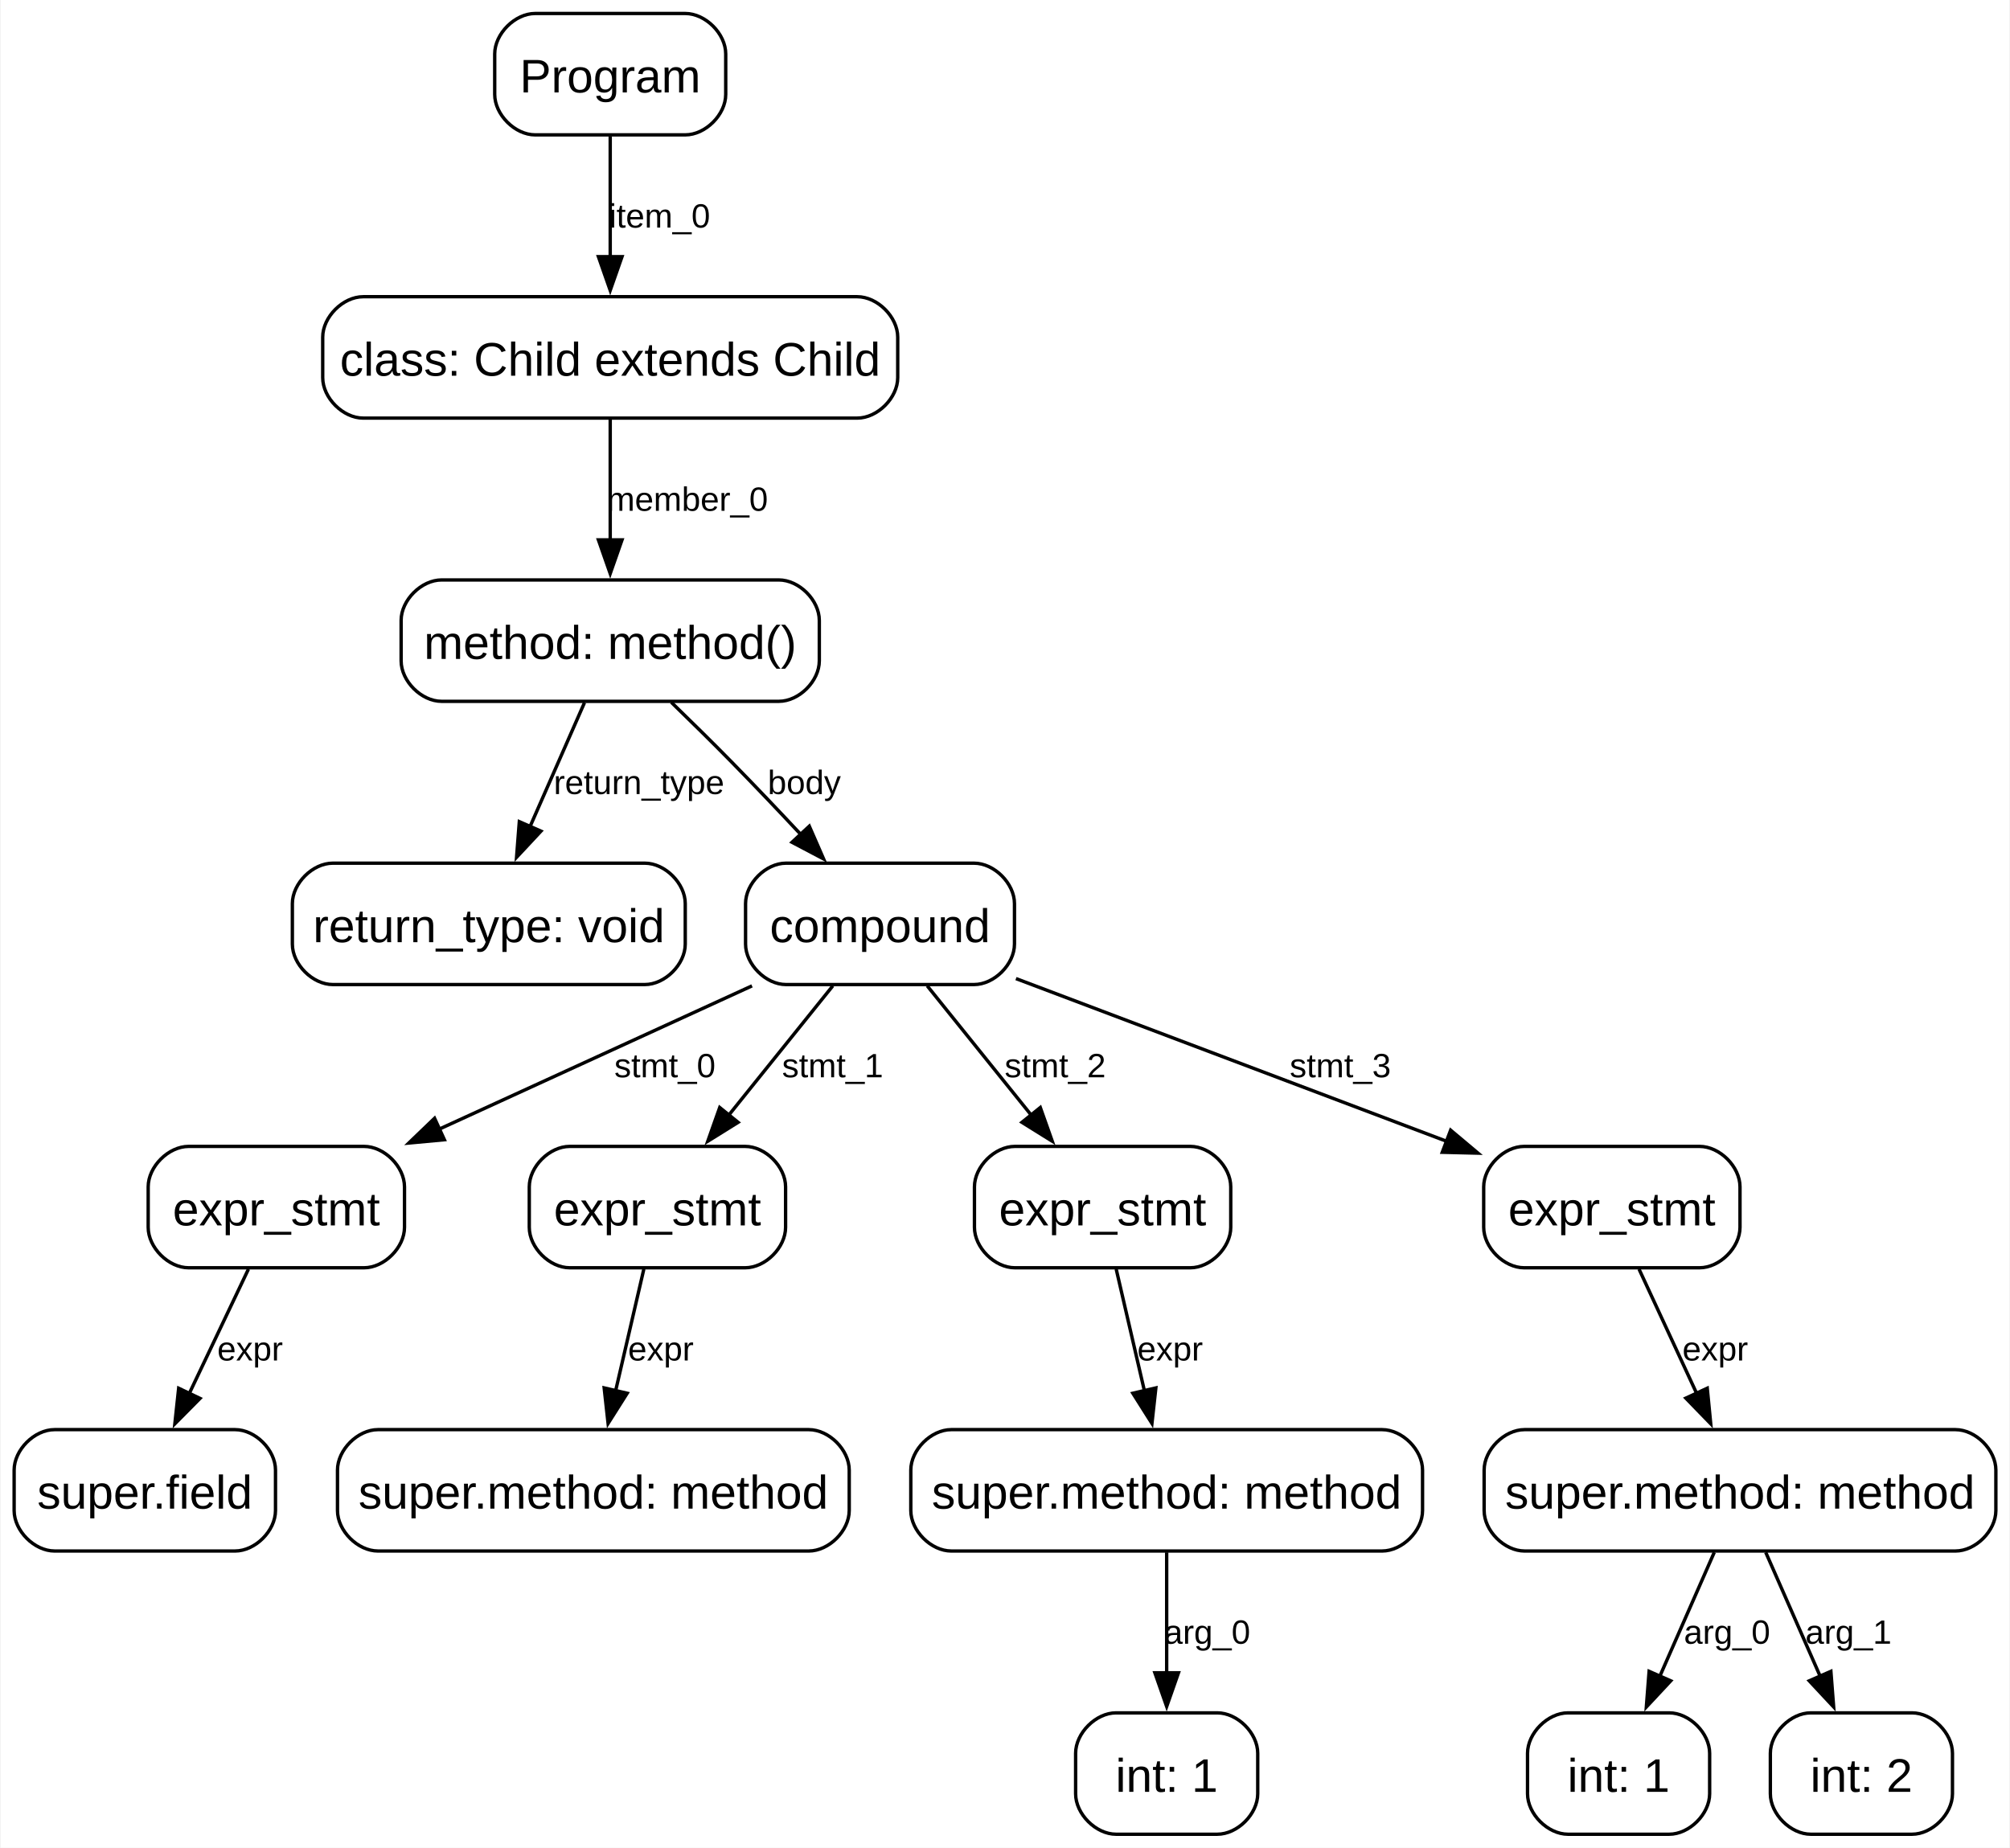
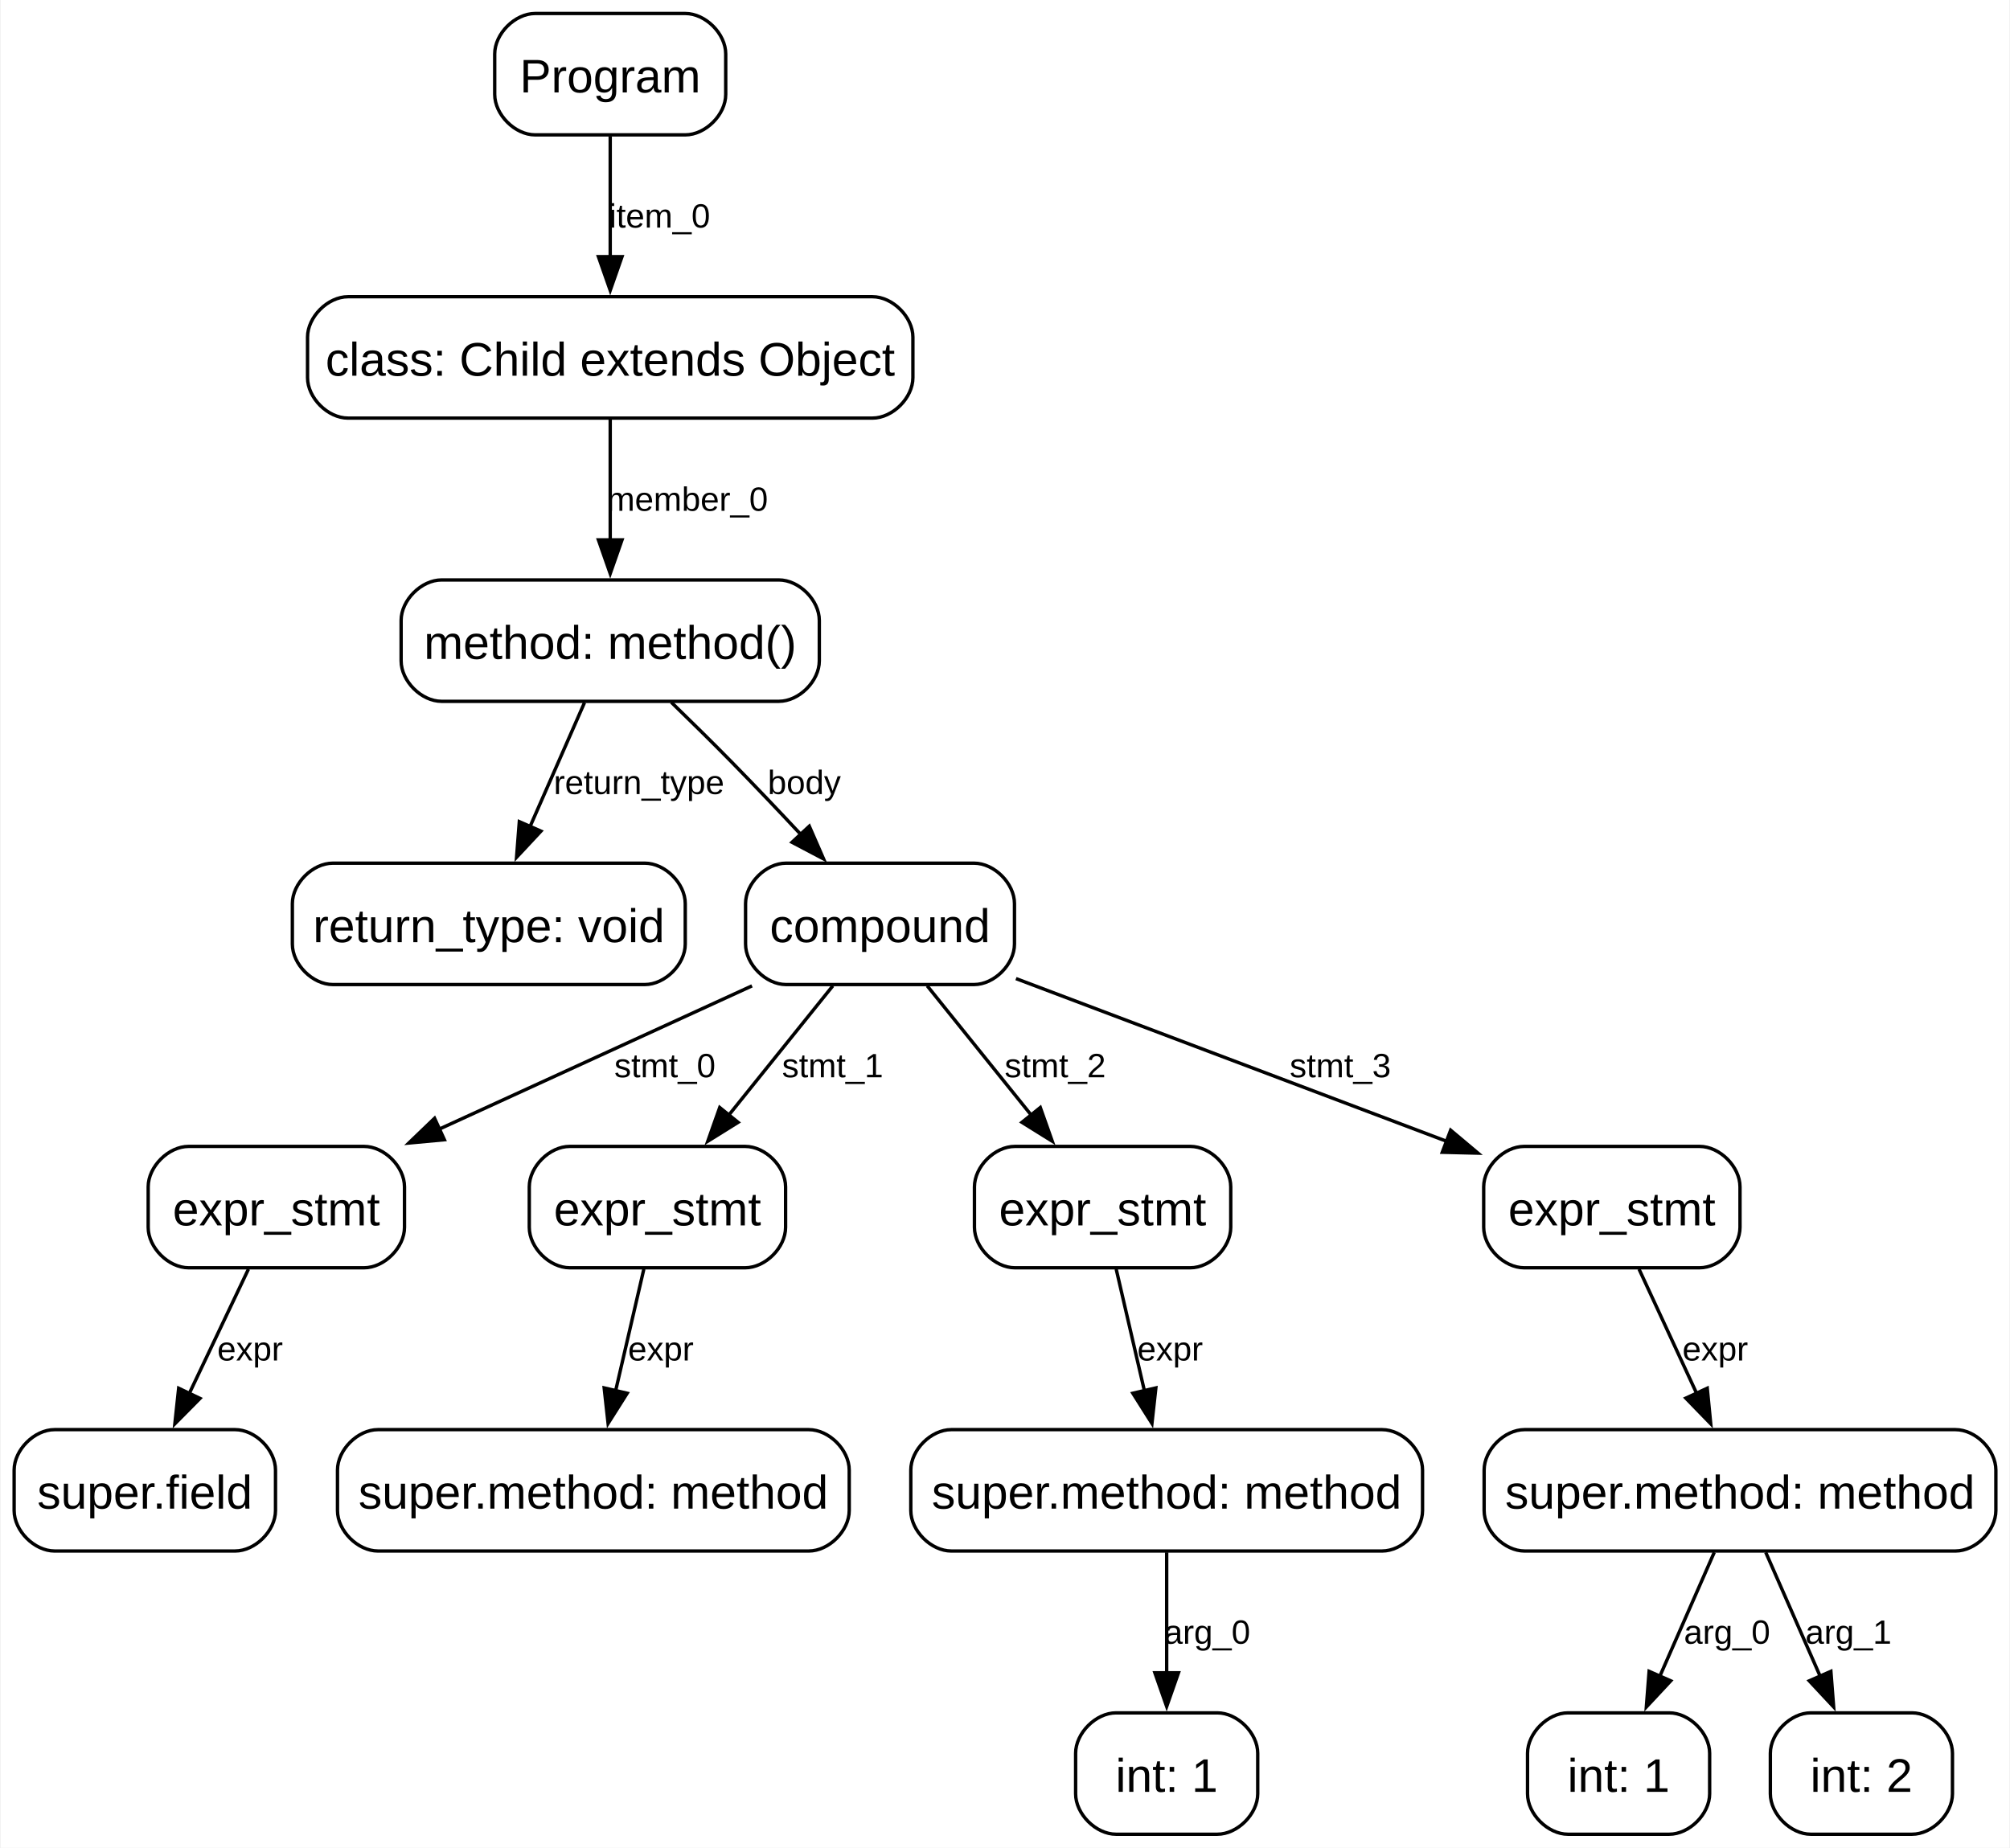
<svg xmlns="http://www.w3.org/2000/svg" width="596pt" height="548pt" viewBox="0.00 0.00 595.62 548.00">
  <g id="graph0" class="graph" transform="scale(1 1) rotate(0) translate(4 544)">
    <polygon fill="white" stroke="none" points="-4,4 -4,-544 591.62,-544 591.62,4 -4,4" />
    <g id="node1" class="node">
      <path fill="none" stroke="black" d="M199,-540C199,-540 154.5,-540 154.5,-540 148.5,-540 142.5,-534 142.5,-528 142.5,-528 142.5,-516 142.5,-516 142.5,-510 148.5,-504 154.5,-504 154.5,-504 199,-504 199,-504 205,-504 211,-510 211,-516 211,-516 211,-528 211,-528 211,-534 205,-540 199,-540" />
      <text text-anchor="middle" x="176.75" y="-516.58" font-family="Arial" font-size="14.00">Program</text>
    </g>
    <g id="node2" class="node">
-       <path fill="none" stroke="black" d="M250,-456C250,-456 103.5,-456 103.5,-456 97.5,-456 91.5,-450 91.5,-444 91.5,-444 91.5,-432 91.5,-432 91.5,-426 97.5,-420 103.5,-420 103.5,-420 250,-420 250,-420 256,-420 262,-426 262,-432 262,-432 262,-444 262,-444 262,-450 256,-456 250,-456" />
-       <text text-anchor="middle" x="176.75" y="-432.57" font-family="Arial" font-size="14.00">class: Child extends Child</text>
+       <path fill="none" stroke="black" d="M254.5,-456C254.5,-456 99,-456 99,-456 93,-456 87,-450 87,-444 87,-444 87,-432 87,-432 87,-426 93,-420 99,-420 99,-420 254.5,-420 254.5,-420 260.5,-420 266.5,-426 266.5,-432 266.5,-432 266.5,-444 266.5,-444 266.5,-450 260.5,-456 254.5,-456" />
+       <text text-anchor="middle" x="176.75" y="-432.57" font-family="Arial" font-size="14.00">class: Child extends Object</text>
    </g>
    <g id="edge15" class="edge">
      <path fill="none" stroke="black" d="M176.75,-503.61C176.75,-493.17 176.75,-479.64 176.75,-467.66" />
      <polygon fill="black" stroke="black" points="180.25,-467.88 176.75,-457.88 173.25,-467.88 180.25,-467.88" />
      <text text-anchor="middle" x="191.38" y="-476.5" font-family="Arial" font-size="10.00">item_0</text>
    </g>
    <g id="node3" class="node">
      <path fill="none" stroke="black" d="M226.75,-372C226.75,-372 126.75,-372 126.75,-372 120.75,-372 114.75,-366 114.75,-360 114.75,-360 114.75,-348 114.75,-348 114.75,-342 120.75,-336 126.75,-336 126.75,-336 226.75,-336 226.75,-336 232.75,-336 238.75,-342 238.75,-348 238.75,-348 238.75,-360 238.75,-360 238.75,-366 232.75,-372 226.75,-372" />
      <text text-anchor="middle" x="176.75" y="-348.57" font-family="Arial" font-size="14.00">method: method()</text>
    </g>
    <g id="edge14" class="edge">
      <path fill="none" stroke="black" d="M176.75,-419.61C176.75,-409.17 176.75,-395.64 176.75,-383.66" />
      <polygon fill="black" stroke="black" points="180.25,-383.88 176.75,-373.88 173.25,-383.88 180.25,-383.88" />
      <text text-anchor="middle" x="199.62" y="-392.5" font-family="Arial" font-size="10.00">member_0</text>
    </g>
    <g id="node4" class="node">
      <path fill="none" stroke="black" d="M187,-288C187,-288 94.5,-288 94.5,-288 88.5,-288 82.5,-282 82.5,-276 82.5,-276 82.5,-264 82.5,-264 82.5,-258 88.5,-252 94.5,-252 94.5,-252 187,-252 187,-252 193,-252 199,-258 199,-264 199,-264 199,-276 199,-276 199,-282 193,-288 187,-288" />
      <text text-anchor="middle" x="140.75" y="-264.57" font-family="Arial" font-size="14.00">return_type: void</text>
    </g>
    <g id="edge1" class="edge">
      <path fill="none" stroke="black" d="M169.12,-335.61C164.39,-324.85 158.22,-310.79 152.84,-298.54" />
      <polygon fill="black" stroke="black" points="156.21,-297.5 148.98,-289.75 149.8,-300.31 156.21,-297.5" />
      <text text-anchor="middle" x="185.28" y="-308.5" font-family="Arial" font-size="10.00">return_type</text>
    </g>
    <g id="node5" class="node">
      <path fill="none" stroke="black" d="M284.62,-288C284.62,-288 228.88,-288 228.88,-288 222.88,-288 216.88,-282 216.88,-276 216.88,-276 216.88,-264 216.88,-264 216.88,-258 222.88,-252 228.88,-252 228.88,-252 284.62,-252 284.62,-252 290.62,-252 296.62,-258 296.62,-264 296.62,-264 296.62,-276 296.62,-276 296.62,-282 290.62,-288 284.62,-288" />
      <text text-anchor="middle" x="256.75" y="-264.57" font-family="Arial" font-size="14.00">compound</text>
    </g>
    <g id="edge13" class="edge">
      <path fill="none" stroke="black" d="M194.86,-335.72C200.63,-330.12 207.01,-323.85 212.75,-318 219.61,-311 226.94,-303.29 233.6,-296.16" />
      <polygon fill="black" stroke="black" points="235.78,-298.97 240.02,-289.26 230.65,-294.2 235.78,-298.97" />
      <text text-anchor="middle" x="234.29" y="-308.5" font-family="Arial" font-size="10.00">body</text>
    </g>
    <g id="node6" class="node">
      <path fill="none" stroke="black" d="M103.75,-204C103.75,-204 51.75,-204 51.75,-204 45.75,-204 39.75,-198 39.75,-192 39.75,-192 39.75,-180 39.75,-180 39.75,-174 45.75,-168 51.75,-168 51.75,-168 103.75,-168 103.75,-168 109.75,-168 115.75,-174 115.75,-180 115.75,-180 115.75,-192 115.75,-192 115.75,-198 109.75,-204 103.75,-204" />
      <text text-anchor="middle" x="77.75" y="-180.57" font-family="Arial" font-size="14.00">expr_stmt</text>
    </g>
    <g id="edge3" class="edge">
      <path fill="none" stroke="black" d="M218.79,-251.61C191.73,-239.22 155.15,-222.46 126.02,-209.11" />
      <polygon fill="black" stroke="black" points="127.58,-205.98 117.03,-205 124.67,-212.34 127.58,-205.98" />
      <text text-anchor="middle" x="192.97" y="-224.5" font-family="Arial" font-size="10.00">stmt_0</text>
    </g>
    <g id="node8" class="node">
      <path fill="none" stroke="black" d="M216.75,-204C216.75,-204 164.75,-204 164.75,-204 158.75,-204 152.75,-198 152.75,-192 152.75,-192 152.75,-180 152.75,-180 152.75,-174 158.75,-168 164.75,-168 164.75,-168 216.75,-168 216.75,-168 222.75,-168 228.75,-174 228.75,-180 228.75,-180 228.75,-192 228.75,-192 228.75,-198 222.75,-204 216.75,-204" />
      <text text-anchor="middle" x="190.75" y="-180.57" font-family="Arial" font-size="14.00">expr_stmt</text>
    </g>
    <g id="edge5" class="edge">
      <path fill="none" stroke="black" d="M242.75,-251.61C233.74,-240.41 221.86,-225.65 211.73,-213.06" />
      <polygon fill="black" stroke="black" points="214.67,-211.14 205.68,-205.54 209.22,-215.53 214.67,-211.14" />
      <text text-anchor="middle" x="242.7" y="-224.5" font-family="Arial" font-size="10.00">stmt_1</text>
    </g>
    <g id="node10" class="node">
      <path fill="none" stroke="black" d="M348.75,-204C348.75,-204 296.75,-204 296.75,-204 290.75,-204 284.75,-198 284.75,-192 284.75,-192 284.75,-180 284.75,-180 284.75,-174 290.75,-168 296.75,-168 296.75,-168 348.75,-168 348.75,-168 354.75,-168 360.75,-174 360.75,-180 360.75,-180 360.75,-192 360.75,-192 360.75,-198 354.75,-204 348.75,-204" />
      <text text-anchor="middle" x="322.75" y="-180.57" font-family="Arial" font-size="14.00">expr_stmt</text>
    </g>
    <g id="edge8" class="edge">
      <path fill="none" stroke="black" d="M270.75,-251.61C279.76,-240.41 291.64,-225.65 301.77,-213.06" />
      <polygon fill="black" stroke="black" points="304.28,-215.53 307.82,-205.54 298.83,-211.14 304.28,-215.53" />
      <text text-anchor="middle" x="308.7" y="-224.5" font-family="Arial" font-size="10.00">stmt_2</text>
    </g>
    <g id="node13" class="node">
      <path fill="none" stroke="black" d="M499.75,-204C499.75,-204 447.75,-204 447.75,-204 441.75,-204 435.75,-198 435.75,-192 435.75,-192 435.75,-180 435.75,-180 435.75,-174 441.75,-168 447.75,-168 447.75,-168 499.75,-168 499.75,-168 505.75,-168 511.75,-174 511.75,-180 511.75,-180 511.75,-192 511.75,-192 511.75,-198 505.75,-204 499.75,-204" />
      <text text-anchor="middle" x="473.75" y="-180.57" font-family="Arial" font-size="14.00">expr_stmt</text>
    </g>
    <g id="edge12" class="edge">
      <path fill="none" stroke="black" d="M297.06,-253.77C333.24,-240.09 386.45,-219.99 425.02,-205.42" />
      <polygon fill="black" stroke="black" points="425.95,-208.81 434.06,-202 423.47,-202.26 425.95,-208.81" />
      <text text-anchor="middle" x="393.24" y="-224.5" font-family="Arial" font-size="10.00">stmt_3</text>
    </g>
    <g id="node7" class="node">
      <path fill="none" stroke="black" d="M65.5,-120C65.5,-120 12,-120 12,-120 6,-120 0,-114 0,-108 0,-108 0,-96 0,-96 0,-90 6,-84 12,-84 12,-84 65.5,-84 65.5,-84 71.5,-84 77.5,-90 77.5,-96 77.5,-96 77.5,-108 77.5,-108 77.5,-114 71.5,-120 65.5,-120" />
      <text text-anchor="middle" x="38.75" y="-96.58" font-family="Arial" font-size="14.00">super.field</text>
    </g>
    <g id="edge2" class="edge">
      <path fill="none" stroke="black" d="M69.48,-167.61C64.36,-156.85 57.68,-142.79 51.85,-130.54" />
      <polygon fill="black" stroke="black" points="55.11,-129.26 47.66,-121.73 48.79,-132.27 55.11,-129.26" />
      <text text-anchor="middle" x="69.96" y="-140.5" font-family="Arial" font-size="10.00">expr</text>
    </g>
    <g id="node9" class="node">
      <path fill="none" stroke="black" d="M235.62,-120C235.62,-120 107.88,-120 107.88,-120 101.88,-120 95.88,-114 95.88,-108 95.88,-108 95.88,-96 95.88,-96 95.88,-90 101.88,-84 107.88,-84 107.88,-84 235.62,-84 235.62,-84 241.62,-84 247.62,-90 247.62,-96 247.62,-96 247.62,-108 247.62,-108 247.62,-114 241.62,-120 235.62,-120" />
      <text text-anchor="middle" x="171.75" y="-96.58" font-family="Arial" font-size="14.00">super.method: method</text>
    </g>
    <g id="edge4" class="edge">
      <path fill="none" stroke="black" d="M186.72,-167.61C184.28,-157.06 181.1,-143.36 178.3,-131.28" />
      <polygon fill="black" stroke="black" points="181.78,-130.79 176.12,-121.84 174.96,-132.37 181.78,-130.79" />
      <text text-anchor="middle" x="191.76" y="-140.5" font-family="Arial" font-size="10.00">expr</text>
    </g>
    <g id="node11" class="node">
      <path fill="none" stroke="black" d="M405.62,-120C405.62,-120 277.88,-120 277.88,-120 271.88,-120 265.88,-114 265.88,-108 265.88,-108 265.88,-96 265.88,-96 265.88,-90 271.88,-84 277.88,-84 277.88,-84 405.62,-84 405.62,-84 411.62,-84 417.62,-90 417.62,-96 417.62,-96 417.62,-108 417.62,-108 417.62,-114 411.62,-120 405.62,-120" />
      <text text-anchor="middle" x="341.75" y="-96.58" font-family="Arial" font-size="14.00">super.method: method</text>
    </g>
    <g id="edge7" class="edge">
      <path fill="none" stroke="black" d="M326.78,-167.61C329.22,-157.06 332.4,-143.36 335.2,-131.28" />
      <polygon fill="black" stroke="black" points="338.54,-132.37 337.38,-121.84 331.72,-130.79 338.54,-132.37" />
      <text text-anchor="middle" x="342.76" y="-140.5" font-family="Arial" font-size="10.00">expr</text>
    </g>
    <g id="node12" class="node">
      <path fill="none" stroke="black" d="M356.75,-36C356.75,-36 326.75,-36 326.75,-36 320.75,-36 314.75,-30 314.75,-24 314.75,-24 314.75,-12 314.75,-12 314.75,-6 320.75,0 326.75,0 326.75,0 356.75,0 356.75,0 362.75,0 368.75,-6 368.75,-12 368.75,-12 368.75,-24 368.75,-24 368.75,-30 362.75,-36 356.75,-36" />
      <text text-anchor="middle" x="341.75" y="-12.57" font-family="Arial" font-size="14.00">int: 1</text>
    </g>
    <g id="edge6" class="edge">
      <path fill="none" stroke="black" d="M341.75,-83.61C341.75,-73.17 341.75,-59.64 341.75,-47.66" />
      <polygon fill="black" stroke="black" points="345.25,-47.88 341.75,-37.88 338.25,-47.88 345.25,-47.88" />
      <text text-anchor="middle" x="353.75" y="-56.5" font-family="Arial" font-size="10.00">arg_0</text>
    </g>
    <g id="node14" class="node">
      <path fill="none" stroke="black" d="M575.62,-120C575.62,-120 447.88,-120 447.88,-120 441.88,-120 435.88,-114 435.88,-108 435.88,-108 435.88,-96 435.88,-96 435.88,-90 441.88,-84 447.88,-84 447.88,-84 575.62,-84 575.62,-84 581.62,-84 587.62,-90 587.62,-96 587.62,-96 587.62,-108 587.62,-108 587.62,-114 581.62,-120 575.62,-120" />
      <text text-anchor="middle" x="511.75" y="-96.58" font-family="Arial" font-size="14.00">super.method: method</text>
    </g>
    <g id="edge11" class="edge">
      <path fill="none" stroke="black" d="M481.81,-167.61C486.8,-156.85 493.31,-142.79 498.99,-130.54" />
      <polygon fill="black" stroke="black" points="502.04,-132.28 503.07,-121.74 495.69,-129.34 502.04,-132.28" />
      <text text-anchor="middle" x="504.4" y="-140.5" font-family="Arial" font-size="10.00">expr</text>
    </g>
    <g id="node15" class="node">
      <path fill="none" stroke="black" d="M490.75,-36C490.75,-36 460.75,-36 460.75,-36 454.75,-36 448.75,-30 448.75,-24 448.75,-24 448.75,-12 448.75,-12 448.75,-6 454.75,0 460.75,0 460.75,0 490.75,0 490.75,0 496.75,0 502.75,-6 502.75,-12 502.75,-12 502.75,-24 502.75,-24 502.75,-30 496.75,-36 490.75,-36" />
      <text text-anchor="middle" x="475.75" y="-12.57" font-family="Arial" font-size="14.00">int: 1</text>
    </g>
    <g id="edge9" class="edge">
      <path fill="none" stroke="black" d="M504.12,-83.61C499.39,-72.85 493.22,-58.79 487.84,-46.54" />
      <polygon fill="black" stroke="black" points="491.21,-45.5 483.98,-37.75 484.8,-48.31 491.21,-45.5" />
      <text text-anchor="middle" x="507.91" y="-56.5" font-family="Arial" font-size="10.00">arg_0</text>
    </g>
    <g id="node16" class="node">
      <path fill="none" stroke="black" d="M562.75,-36C562.75,-36 532.75,-36 532.75,-36 526.75,-36 520.75,-30 520.75,-24 520.75,-24 520.75,-12 520.75,-12 520.75,-6 526.75,0 532.75,0 532.75,0 562.75,0 562.75,0 568.75,0 574.75,-6 574.75,-12 574.75,-12 574.75,-24 574.75,-24 574.75,-30 568.75,-36 562.75,-36" />
      <text text-anchor="middle" x="547.75" y="-12.57" font-family="Arial" font-size="14.00">int: 2</text>
    </g>
    <g id="edge10" class="edge">
      <path fill="none" stroke="black" d="M519.38,-83.61C524.11,-72.85 530.28,-58.79 535.66,-46.54" />
      <polygon fill="black" stroke="black" points="538.7,-48.31 539.52,-37.75 532.29,-45.5 538.7,-48.31" />
      <text text-anchor="middle" x="543.91" y="-56.5" font-family="Arial" font-size="10.00">arg_1</text>
    </g>
  </g>
</svg>
